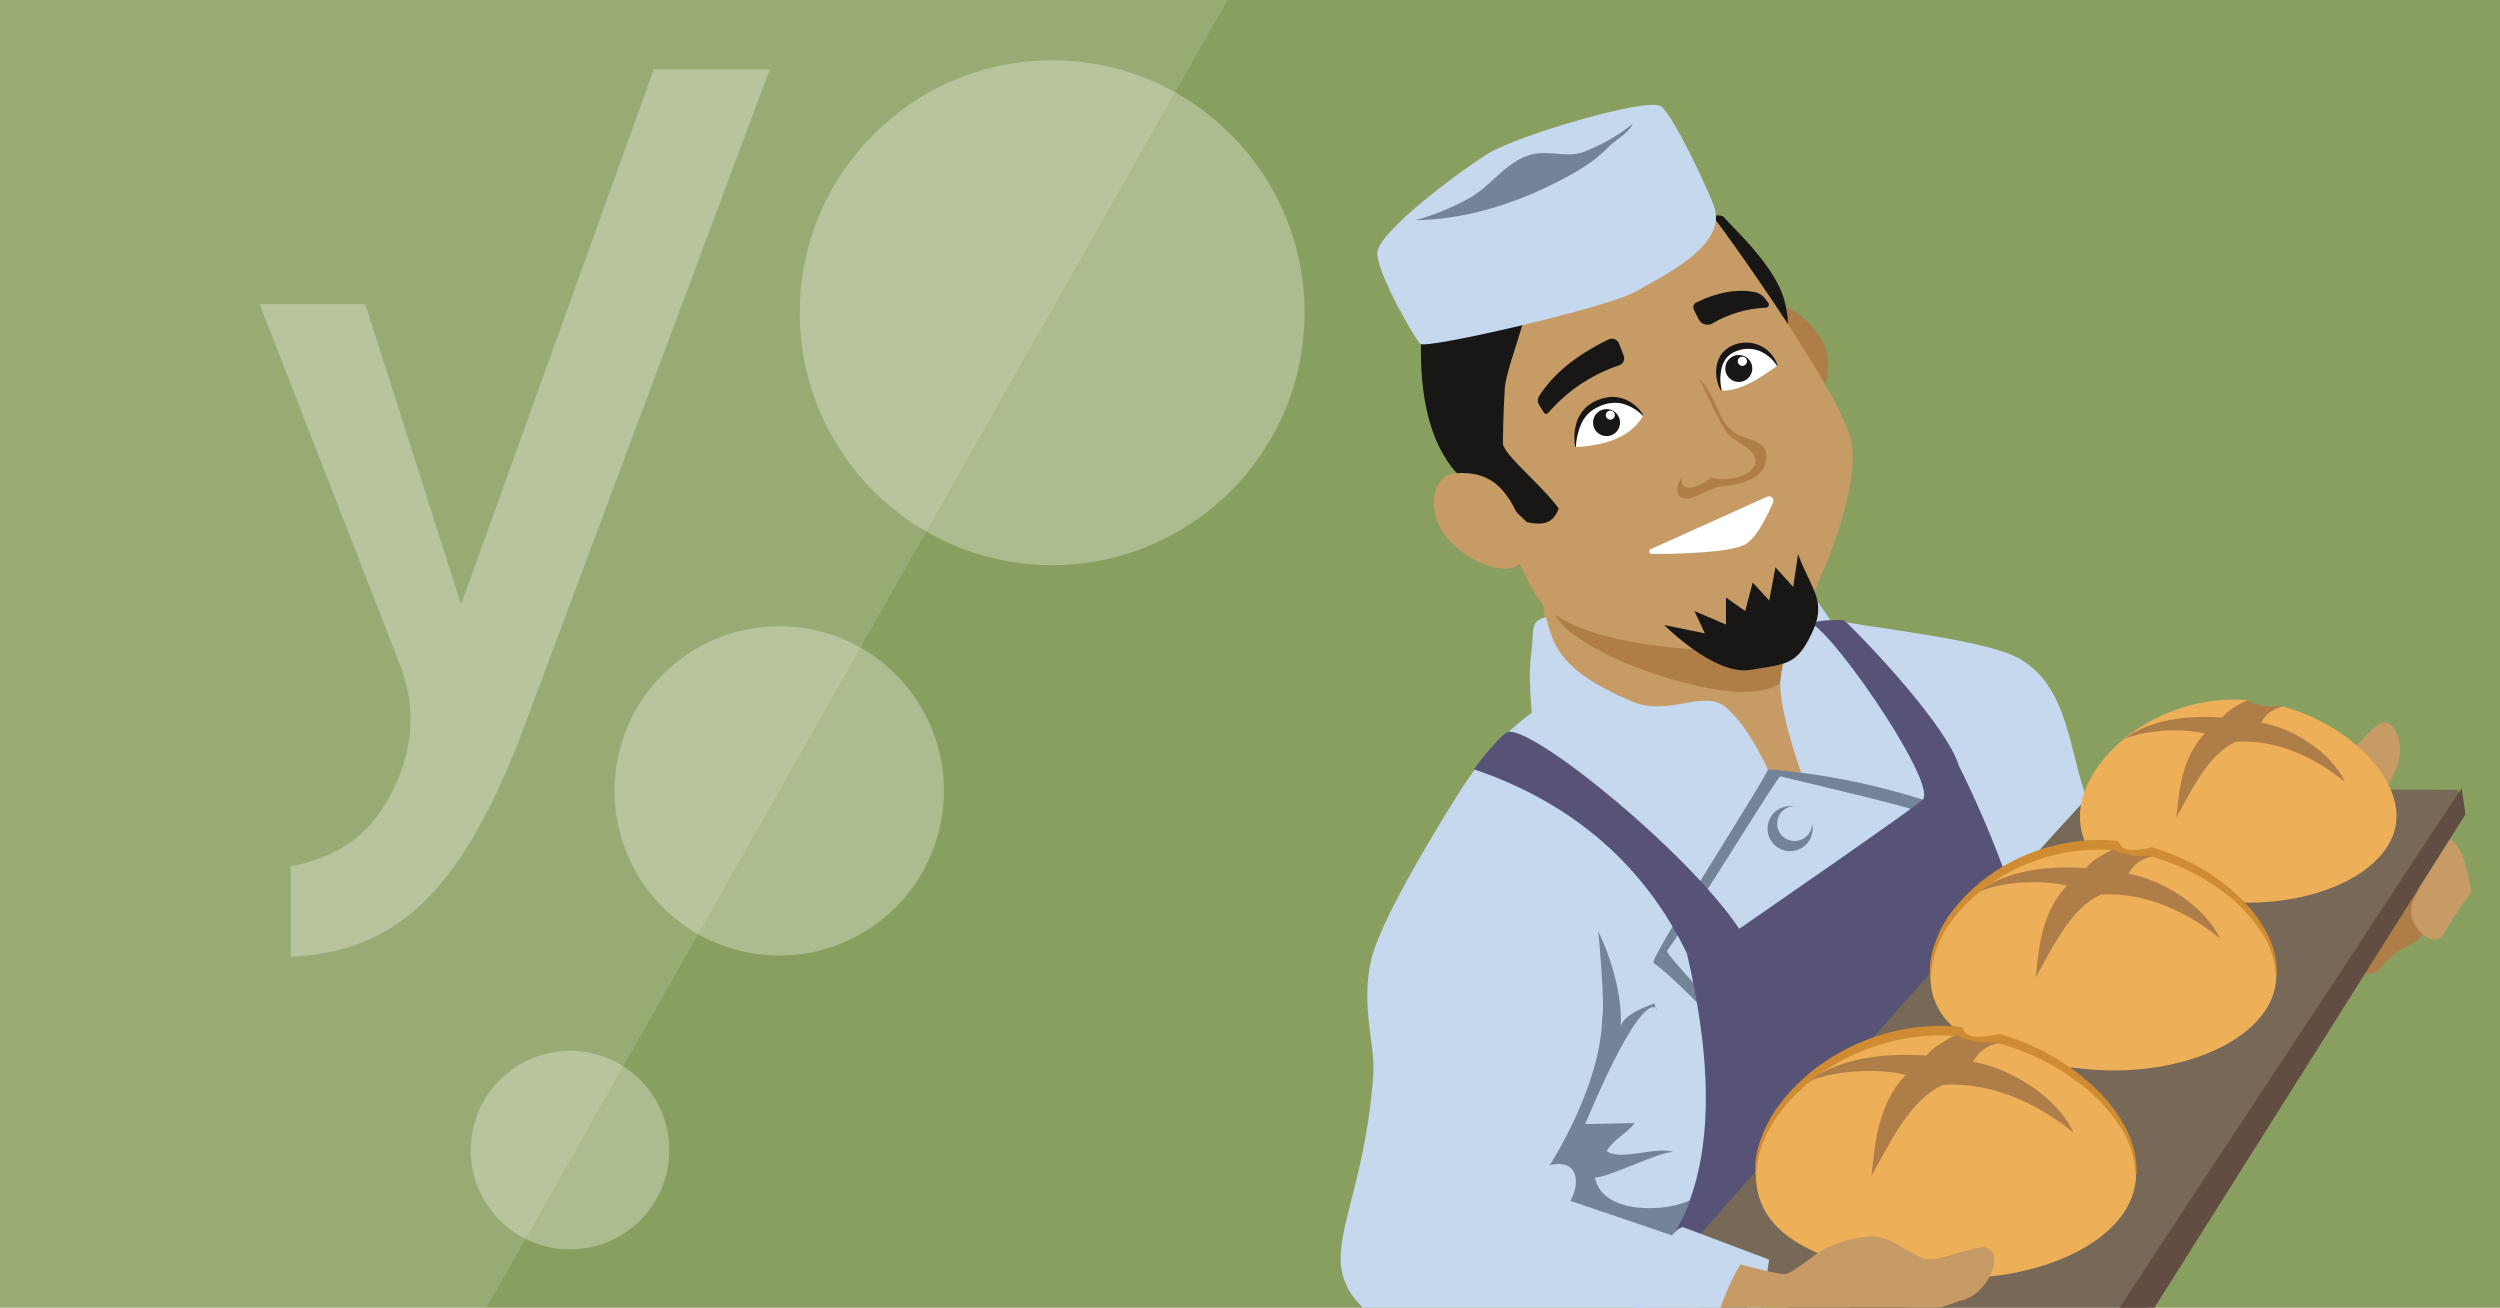
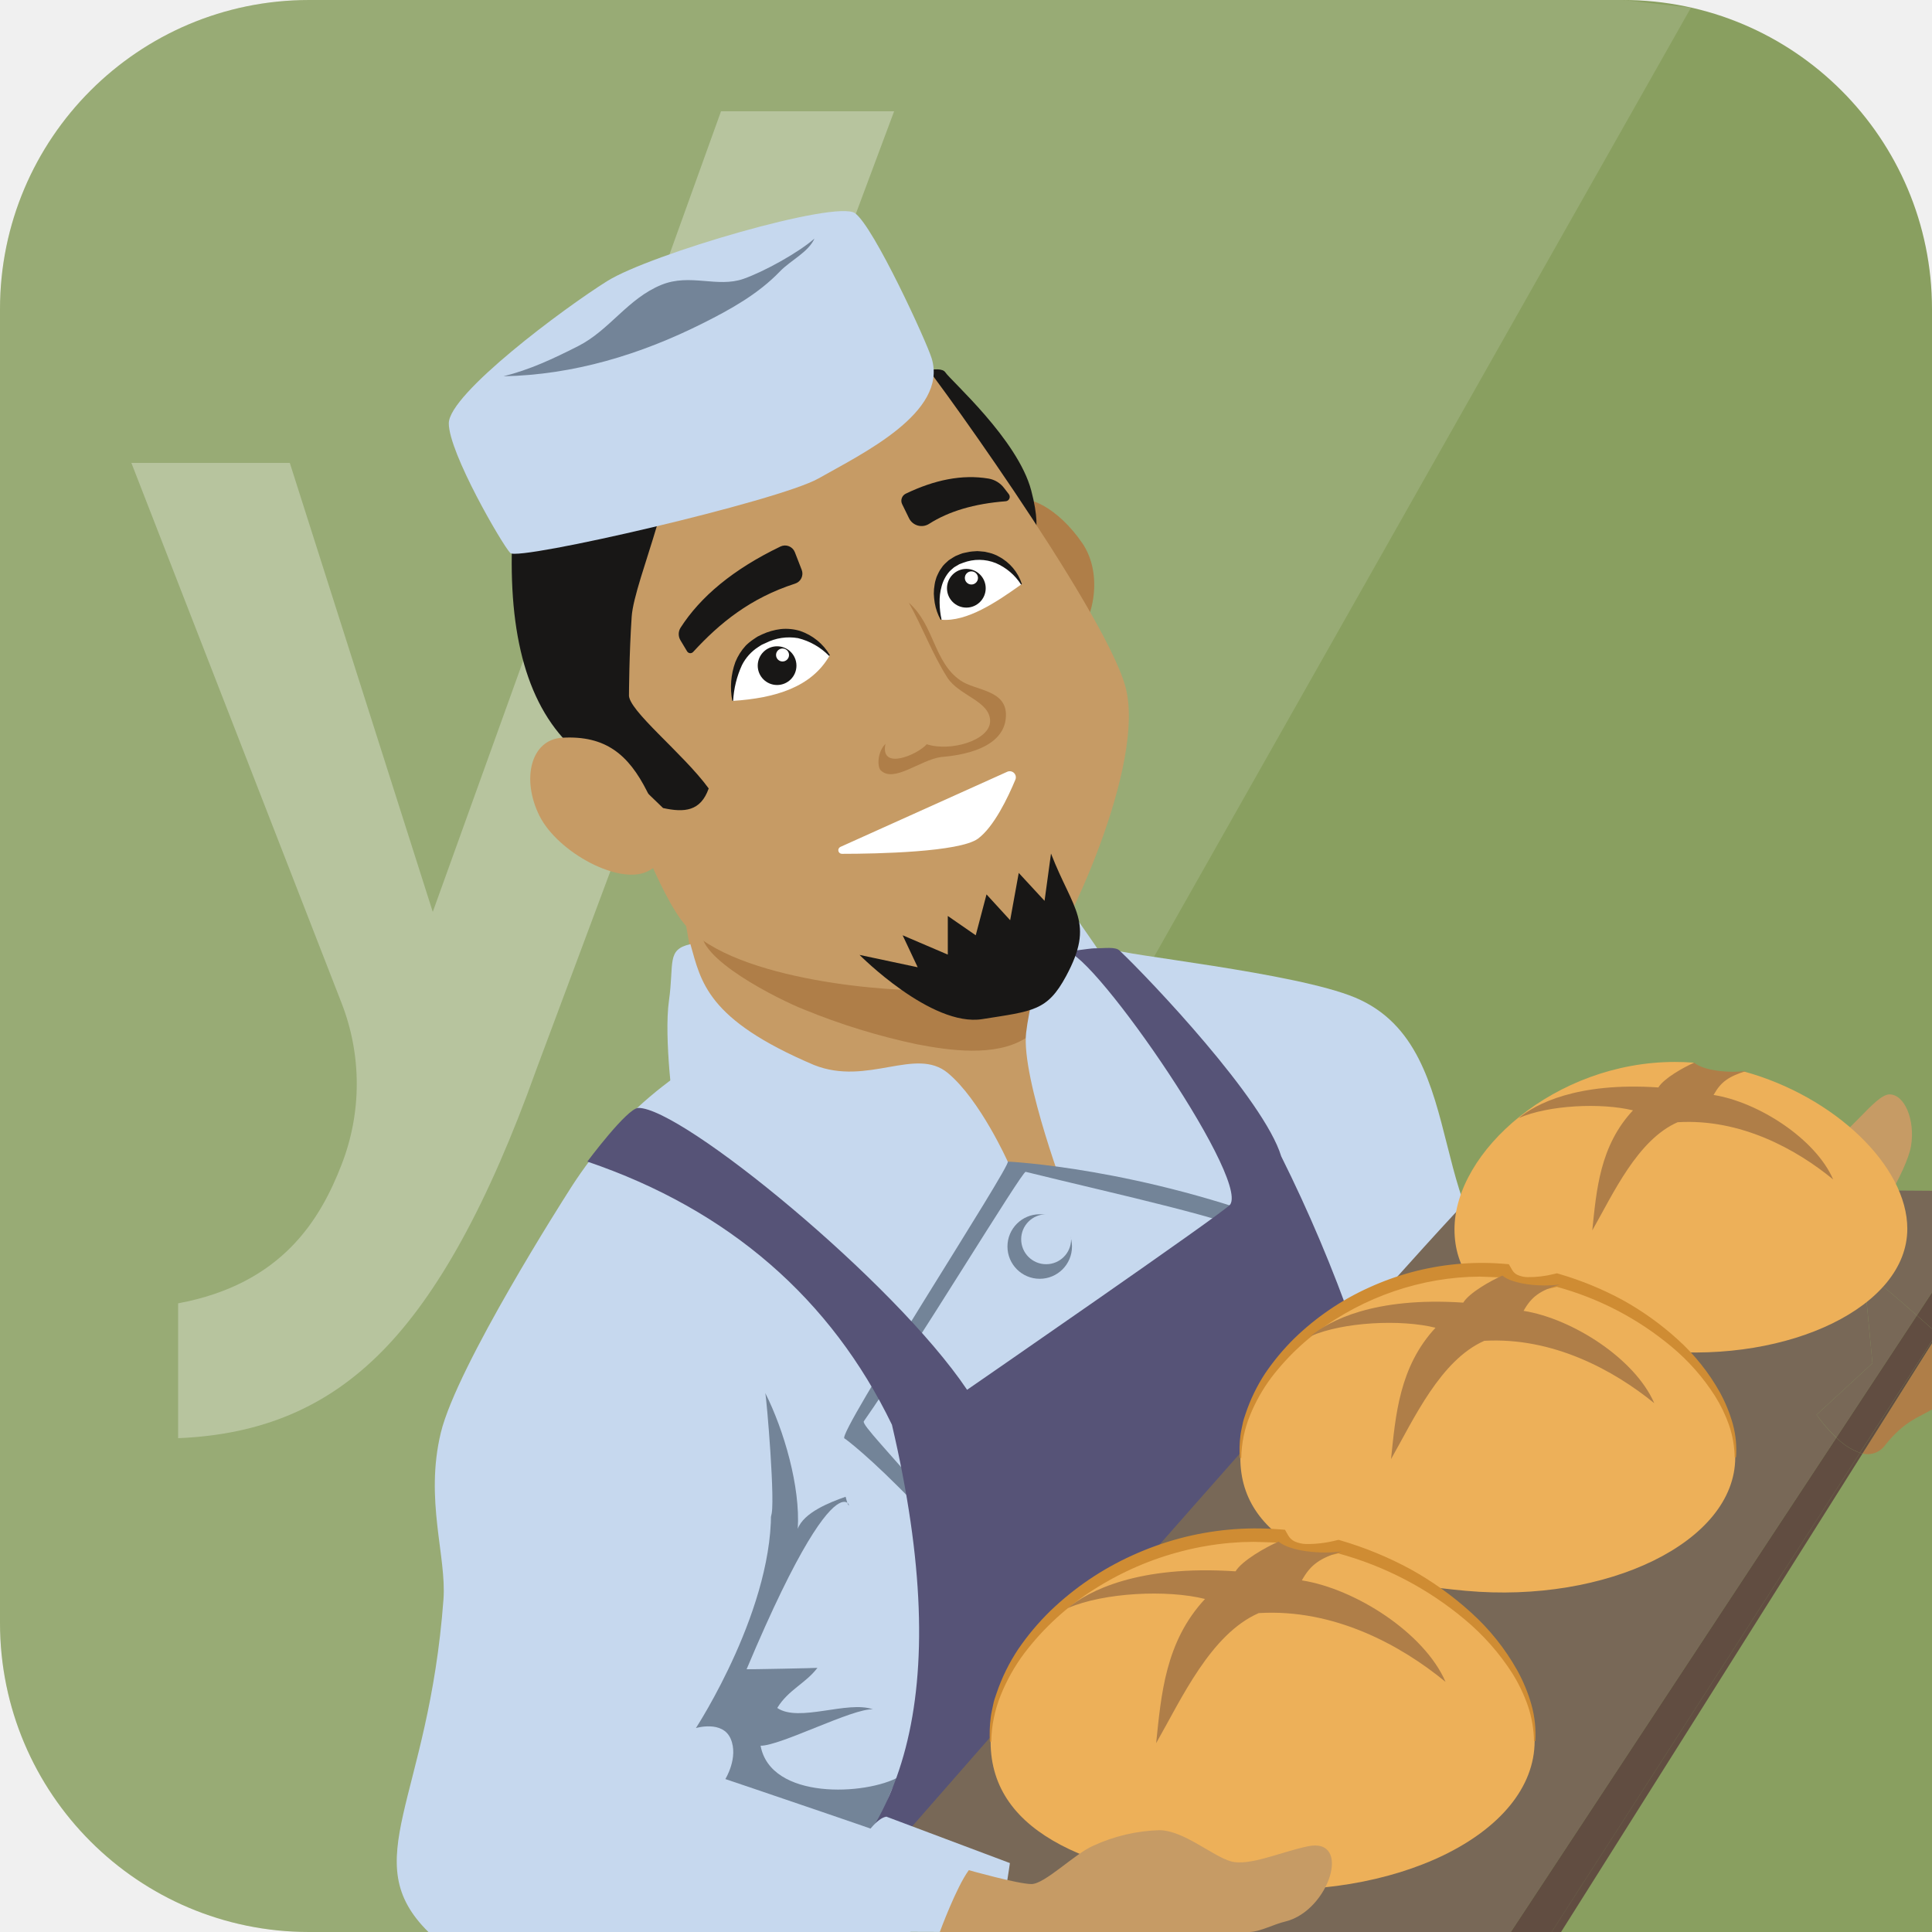
- <svg xmlns="http://www.w3.org/2000/svg" role="img" aria-hidden="true" viewBox="0 0 520 272" focusable="false">
-   <path fill="#899f60" d="M0 0h520v272H0z" />
-   <path fill="#fff" d="M0 0v272h101.2L255.3 0H0z" opacity=".13" />
-   <path fill="#fff" d="M60.46 180.19V199c11.62-.48 20.71-4.3 28.4-12.09s14.74-20.43 21.46-39.19l49.8-133.31H136L95.9 125.73 76 63.27H54l29.26 75.15a30.9 30.9 0 0 1 0 22.47c-3.01 7.63-8.33 16.61-22.8 19.3z" opacity=".3" />
-   <circle cx="218.85" cy="65.05" r="52.5" fill="#fff" opacity=".3" />
-   <circle cx="162.08" cy="164.5" r="34.25" fill="#fff" opacity=".3" />
-   <circle cx="118.56" cy="239.22" r="20.65" fill="#fff" opacity=".3" />
-   <path fill="#af7e48" d="M492.16 176.18c.94 0 10.95 9.07 10.95 9.07l.62 9.38c-2.32 2.62-4.69 1.88-8.44 6.57s-10-4.38-10-4.38l8.12-7.5z" />
-   <path fill="#c69b65" d="M499.8 171.66c1.74-1.42 9.56 1.71 11.44 4.52s2.81 9.38 2.81 9.38a93.72 93.72 0 0 0-5.63 8.45c-1.25 2.5-4.38 1.56-6.25-1.88s.94-6.88.94-6.88l-7.51-3.44zm-3.88-21.43c-2.19 0-6.26 6.57-9.7 7.51s-15 5-15 5l4.69 8.44 17.19-1.56s5.32-8.13 5.94-11.88-.94-7.51-3.12-7.51z" />
-   <path fill="#af7e48" d="M369.69 76.08c3.35 4.89 5.25 9.42 7.68 7.75s4.5-8.91 1.15-13.8-8-7.5-10.48-5.83-1.7 6.99 1.65 11.88z" />
-   <path fill="#181716" d="M353.56 45.64s4.3-1.56 5.08-.39 10.53 9.75 12.49 17.18-.39 8.19-.78 7-14.06-19.51-14.06-19.51z" />
-   <path fill="#c6d8ee" d="M361.37 265c-1.95-.78-48.4 1.17-48.4-.39s-9.37-99.92-9.37-99.92c13.69-22 36.13-30.52 77.57-35.09l34.45 21.82 12.88 113.19z" />
-   <path fill="#738498" d="M329.72 233.8c.07 0 10.24-.17 10.3-.2-1.76 2.3-4.23 3.18-5.84 5.83 3.16 2.15 10.23-1.11 13.92.2-2.86-.21-13.49 5.33-16.34 5.29 1.45 7.92 15.33 7.24 20.19 4.51-2.2 2.73-3.27 9.4-4.32 12.83-4.42-3.32-29.77-4.92-39.71-12.1 3.55-7.38 7.34-15.3 10.3-23 3-8 10.81-8.3 15-15.63.71-1.25-.66-17.38-.83-17.88 2.73 5.43 5.11 13.65 4.72 19.74.85-2.35 4.64-3.85 7-4.65 1.32 5.53.89-11.3-14.39 25.06z" />
-   <path fill="#c6d8ee" d="M383.05 129.13c.78.78 26.46 3.37 35.17 7 17.82 7.51 8.91 35.65 26.68 42.19 5.91 2.18 30.44-3.9 30.44-3.9L481.2 199c-22 14.2-42.75 19.28-62.46 16L386 160z" />
-   <path fill="#c69b65" d="M372.3 109.66c.78 3.12 12.88 46.05 12.88 46.05l-26.54 16.4-34-25-5.08-28.89z" />
-   <path fill="#af7e48" d="M323.28 126.16c-1.23 4.17 11.3 10.35 14.72 11.7a95 95 0 0 0 16.49 5.14c4.78.92 11.28 1.82 15.62-.78 6.47-3.88 6.33-14.69 4.21-21-5 3.44-11.83 2.84-17.77 3.37-11.16 1-21.84-.4-32.83-.23.13 1.08-.25 2.35-.11 3.42-.39-.18-.72-.37-.33-1.62z" />
-   <path fill="#c6d8ee" d="M375.42 121.36s-4.29 13.28-5.07 19.91 6.24 25 5.85 23.81 15.22-8.2 15.22-8.2l-5.83-20.54-5.29-8z" />
-   <path fill="#c6d8ee" d="M321.56 128.39c-3.52.78-2.35 2.73-3.13 8.2s.71 16.16.71 16.16l36 31.07 35.13-17.57-22.58-6.25s-4-9-8.71-12.88-11.66 2-19.47-1.18c-15.61-6.62-16.39-12.09-17.95-17.55z" />
-   <path fill="#738498" d="M367.69 160a145.15 145.15 0 0 1 41.62 9.65l-2.5 1.83c-7.43-3.36-22.06-6.44-36.5-10-.51-.13-16.35 26-23.53 36.27-.67 1 16 15.94 35 46-23.45-32.83-37.64-43.42-37.83-43.46-1.36-.29 24.51-40.1 23.74-40.29z" />
-   <path fill="#565377" d="M306.54 160s5.79-7.79 7.42-7.81c6.27-.09 37.23 25.23 47.8 41 0 0 37.55-25.91 38.25-26.93 2.82-4.08-21.59-39-24.2-36.69 0 0 3.86-.56 4.41-.56 1.63 0 3.08-.27 3.71.33 4.47 4.23 21 21.67 23.5 29.9 16.07 32.22 23.67 67.79 24.2 106.16l-74.16 5.08h-23c17.81-10.88 25.74-32.31 16.39-72.21-8.81-18.22-23.65-31.27-44.32-38.27z" />
-   <path fill="#c69b65" d="M354 42.13c1.17.78 27.71 37.47 30.84 48.79s-9 36.69-11.71 39.42-11.32 4.3-16.4 4.69-28.57-1.18-35.83-9.37-20-52.69-20-52.69l3.51-13.67z" />
-   <path fill="#181716" d="M324.21 105.75c-1.17 3.32-3.53 3.53-6.63 2.85l-9-8.66-5-.9c-6.51-6.73-8.86-17.89-7.78-32.71 0 0 19.51-17.56 22.24-12.1s-4.68 21.08-5.04 26.54-.39 11.32-.39 11.32c-.26 2.19 7.9 8.59 11.6 13.66z" />
-   <path fill="#c6d8ee" d="M340.18 60.67c6.29-3.57 18.79-9.55 16.46-17.41-.7-2.37-8.43-19.2-11.16-21.15s-29.78 6-36 9.87-23 16.4-23 20.69 7.76 17.68 8.93 18.85 38.95-7.52 44.77-10.85z" />
-   <path fill="#786857" d="M446.78 272l66-102.63-1.56-5.07s-73.38-.39-74.55-.78-87.82 98.75-87.82 98.75l36 9.73z" />
-   <path fill="#614d41" d="M512.81 169.37l-.78-5.46L440.85 272h7.27l64.69-102.63zM397.29 272c-22-4.49-48.8-10.51-48.8-10.51l1.56 4.29s9.7 3.12 22.13 6.22h25.11z" />
-   <path fill="#181716" d="M346.15 130s10.41 10.51 17.83 9.34 9.46-1.18 12.19-6.25c4.24-7.88 1-9.53-2.19-17.82l-.98 6.83-3.71-4.1-1.29 6.91-3.44-3.75-1.56 5.94-4-2.82v5.63l-6.56-2.81 2.19 4.65z" />
-   <path fill="#edb059" d="M498.48 169.76c0 11.32-17.13 19.47-35.85 17.77-17.34-1.57-30-6.36-30-17.68s14.64-24.34 32.06-24.34c.9 0 1.8 0 2.69.1 1.22 2.16 4.14 2 7.34 1.29 13.2 3.63 23.76 13.77 23.76 22.86z" />
-   <path fill="#af7e48" d="M465.09 154.28c-5.84 2.55-9.37 10.39-12.41 15.74.6-5.83 1.09-12.28 5.91-17.45-4.56-1.14-12.24-.79-16.61 1.12 2.43-2 8.42-5.26 20.3-4.46.79-1.3 3.65-2.92 5.21-3.6 1.36 1.16 5.16 1.56 7.64 1.18-2.63.84-3.73 1.57-4.82 3.51 6.48 1 14.83 6.36 17.39 12.29-5.41-4.46-13.5-8.88-22.61-8.33z" />
-   <path fill="#edb059" d="M473.46 203c0 12.36-18.71 21.26-39.16 19.41-18.95-1.72-32.77-7-32.77-19.32s16-26.59 35-26.59c1 0 2 0 2.94.11 1.33 2.36 4.52 2.22 8 1.4 14.45 3.99 25.99 15.05 25.99 24.99z" />
-   <path fill="#cf8c33" d="M401.43 203.09a16.62 16.62 0 0 1 .86-6.4 23.65 23.65 0 0 1 1.22-3.05c.49-1 1.06-1.92 1.62-2.86a36.75 36.75 0 0 1 9.34-9.19 39.4 39.4 0 0 1 25.16-6.76l.94.08.48.82a1.75 1.75 0 0 0 .78.74 3.8 3.8 0 0 0 1.45.32 15.29 15.29 0 0 0 3.84-.45l.46-.11.39.12a48.1 48.1 0 0 1 9.13 3.81 42.51 42.51 0 0 1 8 5.78 29.18 29.18 0 0 1 6.15 7.66 17.41 17.41 0 0 1 2.33 9.4h-.2a17.63 17.63 0 0 0-2.88-8.93 30.81 30.81 0 0 0-6.26-7.12 44.76 44.76 0 0 0-16.75-8.77h.08a17.27 17.27 0 0 1-4.37.54 6 6 0 0 1-2.19-.49 3.73 3.73 0 0 1-1.66-1.53l.15.09c-1.05 0-2.11-.09-3.16-.09l-3.17.14-3.14.41c-1 .17-2.06.45-3.09.67a40.18 40.18 0 0 0-11.59 5 35.47 35.47 0 0 0-9.33 8.49 20.86 20.86 0 0 0-4.37 11.67z" />
-   <path fill="#af7e48" d="M437 186.08c-6.37 2.79-10.24 11.36-13.56 17.2.66-6.38 1.2-13.42 6.46-19.07-5-1.25-13.37-.86-18.15 1.22 2.65-2.21 9.2-5.74 22.19-4.87.86-1.42 4-3.19 5.69-3.93 1.48 1.27 5.63 1.7 8.35 1.29-2.88.91-4.08 1.71-5.27 3.84 7.08 1.11 16.2 7 19 13.42-5.94-4.87-14.77-9.7-24.71-9.1z" />
-   <path fill="#edb059" d="M444.3 244.25c0 13.59-20.58 23.39-43.07 21.34-20.84-1.89-36-7.64-36-21.24s17.59-29.24 38.52-29.24c1.08 0 2.15 0 3.22.12 1.47 2.59 5 2.45 8.82 1.55 15.82 4.36 28.51 16.54 28.51 27.47z" />
-   <path fill="#cf8c33" d="M365.1 244.35a17.78 17.78 0 0 1 1-7 27.42 27.42 0 0 1 3.17-6.45 39.89 39.89 0 0 1 10.26-10.06 43.89 43.89 0 0 1 13.14-6 43.17 43.17 0 0 1 14.45-1.34l.94.07.47.83a2.06 2.06 0 0 0 .95.87 4.22 4.22 0 0 0 1.65.38 16.91 16.91 0 0 0 4.28-.51l.45-.1.4.11a52.24 52.24 0 0 1 10 4.17 46.6 46.6 0 0 1 8.78 6.3 32.44 32.44 0 0 1 6.77 8.38 19.25 19.25 0 0 1 2.62 10.29h-.2a19.66 19.66 0 0 0-3.17-9.83 33.87 33.87 0 0 0-6.89-7.83 49.11 49.11 0 0 0-18.46-9.63h.09a18.41 18.41 0 0 1-4.8.59 6.3 6.3 0 0 1-2.4-.54 4.11 4.11 0 0 1-1.83-1.67l.16.1a43 43 0 0 0-13.83 1.22 44.29 44.29 0 0 0-12.75 5.5 38.61 38.61 0 0 0-10.25 9.36c-2.74 3.72-4.76 8.16-4.8 12.84z" />
-   <path fill="#af7e48" d="M404.18 225.65c-7 3.06-11.26 12.48-14.91 18.91.73-7 1.31-14.76 7.11-21-5.49-1.37-14.71-1-20 1.34 2.91-2.43 10.11-6.31 24.39-5.35.95-1.57 4.38-3.51 6.26-4.33 1.63 1.4 6.2 1.87 9.18 1.42-3.17 1-4.48 1.88-5.8 4.22 7.79 1.23 17.82 7.64 20.9 14.76-6.47-5.32-16.18-10.62-27.13-9.97z" />
-   <path fill="#c6d8ee" d="M326.63 249.78s1.95-3.12.78-5.86-5.07-1.56-5.07-1.56 11.66-17.84 10.88-32.67-29.62-45-29.62-45-16 25-18.34 34.74.85 17.92.39 24.2c-2.18 29.33-12.73 37.93-2.18 48.37h70.06l3.27-11.8c-2.73-1.2-30.17-10.42-30.17-10.42z" />
-   <path fill="#c6d8ee" d="M350.05 255.24c-2.56.37-6.84 8.48-10 16.76 8.73-.08 17.47.06 26.2 0 1.09-5.3 1.73-10 1.73-10z" />
-   <path fill="#738498" d="M362.5 264.16c-1.44.69-2.85 4.19-4 7.84h4.85c.35-2.66.33-6.07-.85-7.84z" />
-   <path fill="#c69b65" d="M402.93 272c1.59-.1 3.41-1.1 5.16-1.53 6.35-1.59 9.71-12.27 3.24-10.93-3.92.81-8.55 2.94-11.2 2.18s-6.91-4.53-10.43-4.53a24.56 24.56 0 0 0-9.55 2.23c-2.74 1.17-7.07 5.58-9 5.58s-9.1-2-9.1-2c-1.83 2.48-4.22 9-4.22 9z" />
-   <path fill="#fff" d="M368.81 104.45a.9.9 0 0 0-1.19-1.16l-24.26 10.93a.53.53 0 0 0-.3.59.52.52 0 0 0 .51.42c5.19 0 17.11-.26 19.78-2.2 2.34-1.7 4.39-6.03 5.46-8.58zm-27.03-18s-3.13-5.62-9.38-3.12-4.69 9.67-4.69 9.67c6.29-.39 11.44-2 14.07-6.55z" />
-   <path fill="#181716" d="M341.72 86.49a9.22 9.22 0 0 0-4.52-2.59 7.49 7.49 0 0 0-4.7.71 6.88 6.88 0 0 0-3.44 3.21 13.86 13.86 0 0 0-1.29 5.18h-.13a10.68 10.68 0 0 1 .45-5.6 7.64 7.64 0 0 1 1.52-2.4 6.81 6.81 0 0 1 1.09-.92c.2-.13.39-.28.6-.4l.64-.31a9.34 9.34 0 0 1 2.74-.78 7.31 7.31 0 0 1 2.83.28 8 8 0 0 1 4.33 3.52z" />
-   <path fill="#fff" d="M358 81.22s-1.84-7 3.48-8.52 8.21 3.38 8.21 3.38c-3.61 2.57-7.94 5.46-11.69 5.14z" />
-   <path fill="#181716" d="M357.93 81.23a8 8 0 0 1-.86-5.17 5.74 5.74 0 0 1 1.2-2.67 5.91 5.91 0 0 1 2.49-1.7 6.9 6.9 0 0 1 9 4.36l-.12.06A8.19 8.19 0 0 0 366 73a6.54 6.54 0 0 0-4.75 0 4.85 4.85 0 0 0-2 1.28 5.36 5.36 0 0 0-1.12 2.12 10.11 10.11 0 0 0 0 4.86zm-23.27-10.66a1.52 1.52 0 0 1 1.22 0 1.55 1.55 0 0 1 .86.86l1 2.57a1.54 1.54 0 0 1-1 2A33.5 33.5 0 0 0 322 85.91a.54.54 0 0 1-.46.17.5.5 0 0 1-.41-.26l-1-1.6a1.73 1.73 0 0 1 0-1.82c2.87-4.53 7.62-8.5 14.53-11.83zm18.19-7.67a1.13 1.13 0 0 0-.53 1.51l1 2a2.05 2.05 0 0 0 2.93.82 23.79 23.79 0 0 1 11.1-3.23.65.65 0 0 0 .47-1l-.7-.91a3.57 3.57 0 0 0-2.25-1.36c-3.82-.68-7.87.15-12.02 2.17z" />
-   <circle cx="334.16" cy="87.9" r="2.81" fill="#181716" />
-   <circle cx="361.67" cy="76.64" r="2.81" fill="#181716" />
-   <circle cx="334.95" cy="86.35" r=".94" fill="#fff" />
-   <circle cx="362.41" cy="75.14" r=".96" fill="#fff" />
-   <path fill="#738498" d="M339.59 25.8c-.89 2-3.48 3.17-5 4.76-3.17 3.3-7.14 5.5-11.24 7.56-9.07 4.55-18.8 7.5-29 7.7a50.07 50.07 0 0 0 10.84-4.38c4.62-2.34 7.22-6.92 12.14-8.92 4.17-1.69 8.12.46 11.91-.86a39.23 39.23 0 0 0 10.35-5.86z" />
-   <path fill="#af7e48" d="M349.91 99.27c-1.18 1.18-1.21 3.32-.69 3.84 1.9 1.9 5.75-1.52 8.78-1.93.87-.11 9.27-.51 9.43-6 .12-3.84-4.43-3.66-6.6-5.15-3.91-2.69-3.78-8-7.51-11.3 1.93 3.45 3.44 7.48 5.58 10.85 1.69 2.66 6.23 3.42 6.23 6.35s-5.77 4.49-9.22 3.36c-1.31 1.53-6.81 3.94-6-.02z" />
-   <path fill="#c69b65" d="M315.24 106.16c2.68 5.29 4.24 9.55.11 11.64s-13.08-2.76-15.75-8-1.31-11.12 3.31-11.37c6.35-.43 9.66 2.44 12.33 7.73z" />
-   <circle cx="372.34" cy="172.35" r="4.69" fill="#738498" />
-   <circle cx="373.28" cy="171.3" r="3.63" fill="#c6d8ee" />
+ <svg xmlns="http://www.w3.org/2000/svg" role="img" aria-hidden="true" viewBox="0 0 500 500" focusable="false">
+   <path fill="#899f60" d="M80 0h340a80 80 0 0 1 80 80v420H80a80 80 0 0 1-80-80V80A80 80 0 0 1 80 0z" />
+   <path fill="#fff" d="M420 0H80A80 80 0 0 0 0 80v340a80 80 0 0 0 80 80h75.89L437.61 2" opacity=".13" />
+   <path fill="#fff" d="M46.1 337.3v34.9c21.6-.9 38.5-8 52.8-22.5s27.4-38 39.9-72.9l92.6-248h-44.8L112 236 75 119.8H34l54.4 139.8a57.54 57.54 0 0 1 0 41.8c-5.5 14.2-15.4 30.9-42.3 35.9z" opacity=".3" />
+   <path fill="#c69b65" d="M489 283.23c-3.89 0-11.13 11.69-17.25 13.36s-26.71 8.9-26.71 8.9l8.35 15 30.61-2.75s9.46-14.47 10.57-21.15-1.63-13.36-5.57-13.36z" />
+   <path fill="#af7e48" d="M264.36 151.24c6 8.7 9.34 16.76 13.68 13.79s8-15.85 2-24.55-14.32-13.36-18.66-10.39-2.98 12.44 2.98 21.15z" />
+   <path fill="#181716" d="M235.65 97.06s7.65-2.78 9-.7 18.75 17.37 22.23 30.57-.7 14.59-1.39 12.51-25-34.74-25-34.74z" />
+   <path fill="#c6d8ee" d="M249.55 487.52c-3.47-1.39-86.15 2.08-86.15-.7S146.72 309 146.72 309c24.38-39.27 64.28-54.37 138.08-62.5l61.32 38.84 22.93 201.48z" />
+   <path fill="#738498" d="M193.22 432c.12.06 18.22-.3 18.33-.36-3.13 4.1-7.53 5.66-10.4 10.38 5.63 3.83 18.21-2 24.78.36-5.09-.38-24 9.48-29.09 9.41 2.59 14.09 27.3 12.89 35.94 8-3.91 4.88-5.81 16.74-7.69 22.84-7.86-5.9-53-8.75-70.68-21.53 6.31-13.14 13.06-27.23 18.33-40.94 5.44-14.17 19.25-14.77 26.79-27.83 1.28-2.21-1.17-30.92-1.48-31.82 4.87 9.67 9.1 24.31 8.41 35.15 1.51-4.19 8.26-6.86 12.39-8.3 2.33 9.86 1.59-20.11-25.63 44.64z" />
+   <path fill="#c6d8ee" d="M288.14 245.67c1.39 1.39 47.11 6 62.61 12.52 31.72 13.35 15.86 63.44 47.48 75.09 10.53 3.88 54.19-6.95 54.19-6.95l10.42 43.77c-39.09 25.29-76.09 34.33-111.16 28.49l-58.36-98z" />
+   <path fill="#c69b65" d="M269 211c1.39 5.56 22.93 82 22.93 82l-47.24 29.18-60.45-44.48-9-51.41z" />
+   <path fill="#af7e48" d="M181.74 240.39c-2.18 7.42 20.12 18.42 26.21 20.82a169.23 169.23 0 0 0 29.36 9.05c8.5 1.64 20.08 3.24 27.8-1.39 11.52-6.91 11.27-26.14 7.49-37.44-8.86 6.12-21.06 5-31.63 6-19.86 1.75-38.88-.7-58.44-.4.23 1.91-.45 4.18-.2 6.08-.69-.17-1.26-.5-.59-2.72z" />
+   <path fill="#c6d8ee" d="M274.56 231.84s-7.64 23.63-9 35.44 11.12 44.46 10.42 42.38 27.1-14.59 27.1-14.59l-10.42-36.57-9.42-14.15z" />
+   <path fill="#c6d8ee" d="M178.68 244.35c-6.25 1.39-4.17 4.86-5.55 14.59s1.25 28.77 1.25 28.77L238.43 343 301 311.74l-40.2-11.12s-7.16-16-15.49-22.92-20.77 3.47-34.67-2.09c-27.79-11.81-29.18-21.53-31.96-31.26z" />
+   <path fill="#738498" d="M260.8 300.62c.13 0 34.07 1.56 74.09 17.18l-4.45 3.27c-13.23-6-39.27-11.47-65-17.8-.9-.23-29.1 46.32-41.88 64.55-1.19 1.71 28.39 28.38 62.33 81.81-41.73-58.43-67-77.28-67.33-77.36-2.43-.53 43.6-71.27 42.24-71.65z" />
+   <path fill="#565377" d="M152 300.62s10.31-13.85 13.2-13.89c11.16-.16 66.27 44.92 85.08 72.95 0 0 66.84-46.13 68.09-47.94 5-7.27-38.43-69.51-43.07-65.31 0 0 6.86-1 7.84-1 2.91 0 5.48-.48 6.62.59 7.94 7.53 37.38 38.58 41.81 53.22 28.61 57.35 42.14 120.68 43.08 189l-132 9h-41c31.71-19.35 45.82-57.5 29.18-128.53-15.67-32.41-42.08-55.61-78.83-68.09z" />
+   <path fill="#c69b65" d="M236.35 90.81c2.08 1.39 49.33 66.69 54.89 86.84s-16 65.31-20.85 70.17-20.15 7.65-29.18 8.34-50.86-2.08-63.78-16.67-35.57-93.8-35.57-93.8l6.25-24.31z" />
+   <path fill="#181716" d="M183.41 204.05c-2.08 5.92-6.28 6.28-11.81 5.07l-16-15.41-8.87-1.6c-11.58-12-15.77-31.85-13.85-58.23 0 0 34.74-31.26 39.6-21.54s-8.34 37.52-9 47.25-.7 20.15-.7 20.15c-.48 3.9 14.05 15.26 20.63 24.31z" />
+   <path fill="#c6d8ee" d="M211.83 123.82c11.2-6.36 33.46-17 29.31-31-1.25-4.22-15-34.18-19.87-37.65s-53 10.62-64.12 17.57-41 29.18-41 36.82S130 141 132.06 143.12s69.41-13.43 79.77-19.3z" />
+   <path fill="#af7e48" d="M482 376.17a5.58 5.58 0 0 0 5.92-2.23c5.11-6.38 8.78-7.12 12.07-9.19v-17.12z" />
+   <path fill="#786857" d="M470.12 366.15l14.47-13.35-2.22-23.38c1 0 8.36 6.28 13.72 11l3.91-5.94v-26.31c-35.11-.21-114.74-.75-116.36-1.29-2.09-.7-156.32 175.77-156.32 175.77L291.38 500H391l84.24-127.91a41.67 41.67 0 0 1-5.12-5.94z" />
+   <path fill="#786857" d="M482.37 329.42l2.22 23.38-14.47 13.35a41.67 41.67 0 0 0 5.14 5.91l20.83-31.63c-5.36-4.73-12.68-11.01-13.72-11.01z" />
+   <path fill="#614d41" d="M401.57 500H404l78-123.8a5.33 5.33 0 0 1-.66-.17zM500 347l-18.65 29a5.33 5.33 0 0 0 .66.17l18-28.54zm0-12.51l-3.91 5.94c1.53 1.34 2.89 2.56 3.91 3.47zm-24.74 37.57L391 500h10.55l79.78-124a16.8 16.8 0 0 1-6.07-3.94z" />
+   <path fill="#614d41" d="M496.09 340.43l-20.83 31.63a16.8 16.8 0 0 0 6.09 3.94L500 347v-3.1c-1-.9-2.38-2.13-3.91-3.47zM313.5 500c-39.1-8-86.88-18.71-86.88-18.71l2.78 7.65s17.26 5.54 39.39 11.06c14.9-.11 29.8 0 44.71 0z" />
+   <path fill="#181716" d="M222.45 247.13s18.54 18.71 31.74 16.62 16.84-2.1 21.71-11.13c7.54-14 1.8-17-3.9-31.72l-1.67 12.24-6.68-7.23-2.22 12.24-6.12-6.68-2.79 10.58-7.23-5v10l-11.69-5 3.9 8.28z" />
+   <path fill="#edb059" d="M493.61 318c0 20.15-30.49 34.65-63.81 31.63-30.88-2.8-53.38-11.33-53.38-31.48s26.06-43.32 57.06-43.32c1.6 0 3.2.06 4.79.18 2.17 3.84 7.36 3.62 13.06 2.29 23.48 6.45 42.28 24.5 42.28 40.7z" />
+   <path fill="#af7e48" d="M434.17 290.43c-10.38 4.55-16.68 18.5-22.09 28 1.08-10.39 1.94-21.87 10.53-31.07-8.13-2-21.79-1.41-29.58 2 4.33-3.6 15-9.35 36.15-7.93 1.4-2.32 6.49-5.2 9.27-6.41 2.42 2.08 9.18 2.78 13.6 2.1-4.69 1.49-6.64 2.79-8.58 6.26 11.53 1.81 26.39 11.32 30.95 21.86-9.63-7.91-24.03-15.79-40.25-14.81z" />
+   <path fill="#edb059" d="M449.08 377.15c0 22-33.31 37.86-69.71 34.55-33.74-3.06-58.37-12.38-58.37-34.39S349.51 330 383.39 330c1.75 0 3.49.07 5.23.2 2.37 4.19 8 4 14.27 2.5 25.65 7.04 46.19 26.76 46.19 44.45z" />
+   <path fill="#cf8c33" d="M320.87 377.31a28.5 28.5 0 0 1 .15-5.76c.1-1 .35-1.89.53-2.85s.47-1.89.8-2.8a45.08 45.08 0 0 1 5.09-10.5 60.3 60.3 0 0 1 7.5-9A67.46 67.46 0 0 1 344 339a66.48 66.48 0 0 1 10.25-5.76 71.16 71.16 0 0 1 11.08-4 70.12 70.12 0 0 1 23.48-2.2l1.68.14.84 1.46a3.17 3.17 0 0 0 1.4 1.31 6.69 6.69 0 0 0 2.57.57 26.54 26.54 0 0 0 6.85-.81l.8-.18.71.21a83.37 83.37 0 0 1 16.34 6.74 76.12 76.12 0 0 1 14.25 10.23 53.72 53.72 0 0 1 10.9 13.71 38.79 38.79 0 0 1 3.3 8.11 25.45 25.45 0 0 1 .83 8.62h-.35a27.31 27.31 0 0 0-1.44-8.3 37.76 37.76 0 0 0-3.67-7.6 55.28 55.28 0 0 0-11.16-12.67A78.39 78.39 0 0 0 402.8 333h.2a29.89 29.89 0 0 1-7.78 1 10.21 10.21 0 0 1-3.9-.88 6.57 6.57 0 0 1-3-2.72l.28.17c-1.88 0-3.76-.15-5.64-.18l-2.81.07-2.82.19a69.61 69.61 0 0 0-11.1 1.9 71.83 71.83 0 0 0-20.65 8.9A62.34 62.34 0 0 0 329 356.54a44 44 0 0 0-5.52 9.8 30.62 30.62 0 0 0-2.25 11z" />
+   <path fill="#af7e48" d="M384.14 347c-11.34 5-18.23 20.21-24.14 30.62 1.18-11.36 2.13-23.89 11.51-34-8.88-2.22-23.81-1.53-32.31 2.17 4.72-3.94 16.37-10.22 39.49-8.67 1.53-2.53 7.09-5.67 10.13-7 2.64 2.27 10 3 14.85 2.3-5.12 1.63-7.25 3.05-9.37 6.83 12.6 2 28.83 12.37 33.82 23.89-10.53-8.57-26.26-17.14-43.98-16.14z" />
+   <path fill="#edb059" d="M397.16 450.57c0 24.21-36.63 41.63-76.65 38-37.1-3.37-64.14-13.61-64.14-37.82s31.3-52 68.56-52c1.92 0 3.84.07 5.74.22 2.61 4.61 8.85 4.35 15.7 2.74 28.2 7.73 50.79 29.41 50.79 48.86z" />
+   <path fill="#cf8c33" d="M256.19 450.75a33.36 33.36 0 0 1 .21-6.31c.12-1.06.4-2.08.6-3.13s.53-2.07.9-3.07a48.78 48.78 0 0 1 5.64-11.48 65.69 65.69 0 0 1 8.26-9.83 75.42 75.42 0 0 1 21.2-14.38 78.93 78.93 0 0 1 12.15-4.38 76.89 76.89 0 0 1 25.72-2.4l1.68.13.84 1.47a3.74 3.74 0 0 0 1.68 1.56 7.65 7.65 0 0 0 2.95.66 29.74 29.74 0 0 0 7.61-.9l.8-.18.71.21a91.84 91.84 0 0 1 17.86 7.37 83.27 83.27 0 0 1 15.66 11.19 58.85 58.85 0 0 1 12 15 42.2 42.2 0 0 1 3.67 8.88 28.25 28.25 0 0 1 1 9.44H397a30.13 30.13 0 0 0-1.58-9.12 41.63 41.63 0 0 0-4-8.37 60.93 60.93 0 0 0-12.28-13.94A86.22 86.22 0 0 0 346.28 402h.16a32.74 32.74 0 0 1-8.55 1.06 11.34 11.34 0 0 1-4.27-1 7.22 7.22 0 0 1-3.25-3l.28.17c-2.07-.06-4.14-.17-6.2-.2l-3.1.07-3.1.21a76.72 76.72 0 0 0-12.22 2.1 78.63 78.63 0 0 0-22.7 9.8 68.48 68.48 0 0 0-18.24 16.65 48.08 48.08 0 0 0-6.09 10.82 33.62 33.62 0 0 0-2.47 12.07z" />
+   <path fill="#af7e48" d="M325.75 417.47c-12.47 5.46-20 22.22-26.54 33.66 1.3-12.48 2.34-26.27 12.65-37.32-9.76-2.45-26.17-1.69-35.53 2.38 5.19-4.33 18-11.24 43.43-9.53 1.68-2.78 7.8-6.24 11.13-7.7 2.91 2.5 11 3.34 16.34 2.53-5.63 1.79-8 3.35-10.31 7.51 13.86 2.18 31.71 13.6 37.19 26.27-11.57-9.52-28.87-18.99-48.36-17.8z" />
+   <path fill="#c6d8ee" d="M187.72 460.42s3.47-5.56 1.38-10.42-9-2.78-9-2.78 20.77-31.75 19.38-58.15S146.72 309 146.72 309s-28.48 44.47-32.65 61.84 1.52 31.9.7 43.07c-3.87 52.21-22.66 67.53-3.89 86.1h124.71l5.83-21c-4.86-2.12-53.7-18.59-53.7-18.59z" />
+   <path fill="#c6d8ee" d="M229.4 470.15c-4.56.65-12.17 15.08-17.77 29.82 15.55-.14 31.1.11 46.65 0 1.94-9.43 3.08-17.81 3.08-17.81z" />
+   <path fill="#738498" d="M251.56 486c-2.57 1.23-5.07 7.46-7.12 14h8.63c.64-4.76.6-10.84-1.51-14z" />
+   <path fill="#c69b65" d="M323.53 500c2.84-.18 6.07-2 9.18-2.73 11.31-2.82 17.29-21.84 5.77-19.45-7 1.45-15.21 5.23-19.94 3.89s-12.3-8.06-18.55-8.06a43.86 43.86 0 0 0-17 4c-4.86 2.09-12.58 9.94-16.05 9.94S250.73 484 250.73 484c-3.26 4.41-7.51 16-7.51 16z" />
+   <path fill="#fff" d="M262.8 201.73a1.58 1.58 0 0 0-2.12-2l-43.19 19.45a.94.94 0 0 0 .39 1.79c9.22 0 30.44-.46 35.2-3.91 4.16-3.06 7.81-10.73 9.72-15.33zm-48.12-32.03s-5.57-10-16.7-5.56-8.34 17.25-8.34 17.25c11.11-.72 20.36-3.58 25.04-11.69z" />
+   <path fill="#181716" d="M214.58 169.76a16.84 16.84 0 0 0-8.05-4.61 13.44 13.44 0 0 0-8.37 1.26l-1 .45c-.31.17-.59.38-.89.56a12 12 0 0 0-4.25 4.71 25.27 25.27 0 0 0-2.28 9.23h-.23a19 19 0 0 1 .79-10 14.1 14.1 0 0 1 2.7-4.28 13.7 13.7 0 0 1 2-1.63c.36-.23.7-.49 1.07-.71l1.14-.55a16.18 16.18 0 0 1 4.87-1.39 12.81 12.81 0 0 1 5 .49 14.29 14.29 0 0 1 7.7 6.27z" />
+   <path fill="#fff" d="M243.55 160.38s-3.27-12.38 6.19-15.17 14.62 6 14.62 6c-6.43 4.6-14.13 9.79-20.81 9.17z" />
+   <path fill="#181716" d="M243.44 160.41a14 14 0 0 1-1.53-4.37 20.62 20.62 0 0 1-.24-2.38 13.69 13.69 0 0 1 .22-2.45 7.69 7.69 0 0 1 .29-1.24 6 6 0 0 1 .46-1.22 13.34 13.34 0 0 1 .61-1.19l.78-1.11a9 9 0 0 1 1-1l.51-.46.57-.37c.39-.24.77-.5 1.17-.71l1.23-.51.62-.22c.21-.06.42-.09.62-.14l1.25-.25c.41-.08.85-.08 1.27-.12a5.06 5.06 0 0 1 1.29 0l1.29.12 1.25.29a7.57 7.57 0 0 1 1.22.4 6.61 6.61 0 0 1 1.14.54 12.25 12.25 0 0 1 6 7.15l-.2.12a14.62 14.62 0 0 0-6.54-5.56 11.57 11.57 0 0 0-8.45-.09l-1 .38c-.31.17-.61.36-.92.54l-.46.28-.4.35a9.11 9.11 0 0 0-.79.73 9.58 9.58 0 0 0-2 3.78 14.45 14.45 0 0 0-.53 4.3 21.08 21.08 0 0 0 .5 4.34zM202 141.43a2.73 2.73 0 0 1 3.7 1.46l1.78 4.58a2.71 2.71 0 0 1-1.71 3.57c-11.66 3.76-19.6 10.29-26.39 17.69a1 1 0 0 1-.82.31 1 1 0 0 1-.74-.47l-1.71-2.85a3.1 3.1 0 0 1 0-3.24c5.17-8.06 13.6-15.13 25.89-21.05zm32.38-13.65a2 2 0 0 0-1 1.15 2 2 0 0 0 .09 1.54l1.78 3.64a3.61 3.61 0 0 0 5.2 1.46c5.08-3.24 11.64-5.21 19.77-5.84a1.14 1.14 0 0 0 1-.67 1.16 1.16 0 0 0-.13-1.16l-1.24-1.61a6.37 6.37 0 0 0-4-2.43c-6.85-1.15-14.02.33-21.47 3.92z" />
+   <circle cx="201.11" cy="172.27" r="5.01" fill="#181716" />
+   <circle cx="250.09" cy="152.24" r="5.01" fill="#181716" />
+   <circle cx="202.52" cy="169.51" r="1.68" fill="#fff" />
+   <circle cx="251.4" cy="149.57" r="1.7" fill="#fff" />
+   <path fill="#738498" d="M210.78 61.74c-1.57 3.53-6.19 5.65-8.9 8.47-5.64 5.87-12.7 9.8-20 13.46-16.14 8.1-33.46 13.35-51.58 13.71 6.86-1.72 12.72-4.46 19.31-7.8 8.2-4.16 12.84-12.32 21.6-15.88 7.42-3 14.44.83 21.19-1.53 5.36-1.88 14.23-6.78 18.38-10.43z" />
+   <path fill="#af7e48" d="M229.15 192.52c-2.1 2.09-2.15 5.9-1.23 6.83 3.38 3.37 10.24-2.7 15.64-3.43 1.54-.2 16.49-.9 16.78-10.64.21-6.82-7.89-6.5-11.74-9.15-7-4.8-6.73-14.26-13.38-20.13 3.43 6.14 6.12 13.32 9.93 19.32 3 4.74 11.09 6.09 11.09 11.29 0 5-10.27 8-16.4 6-2.33 2.67-12.13 6.95-10.69-.09z" />
+   <path fill="#c69b65" d="M167.45 204.79c4.76 9.41 7.54 17 .18 20.7s-23.27-4.91-28-14.33-2.34-19.78 5.9-20.24c11.27-.63 17.16 4.45 21.92 13.87z" />
+   <circle cx="269.08" cy="322.6" r="8.35" fill="#738498" />
+   <circle cx="270.74" cy="320.72" r="6.46" fill="#c6d8ee" />
</svg>
